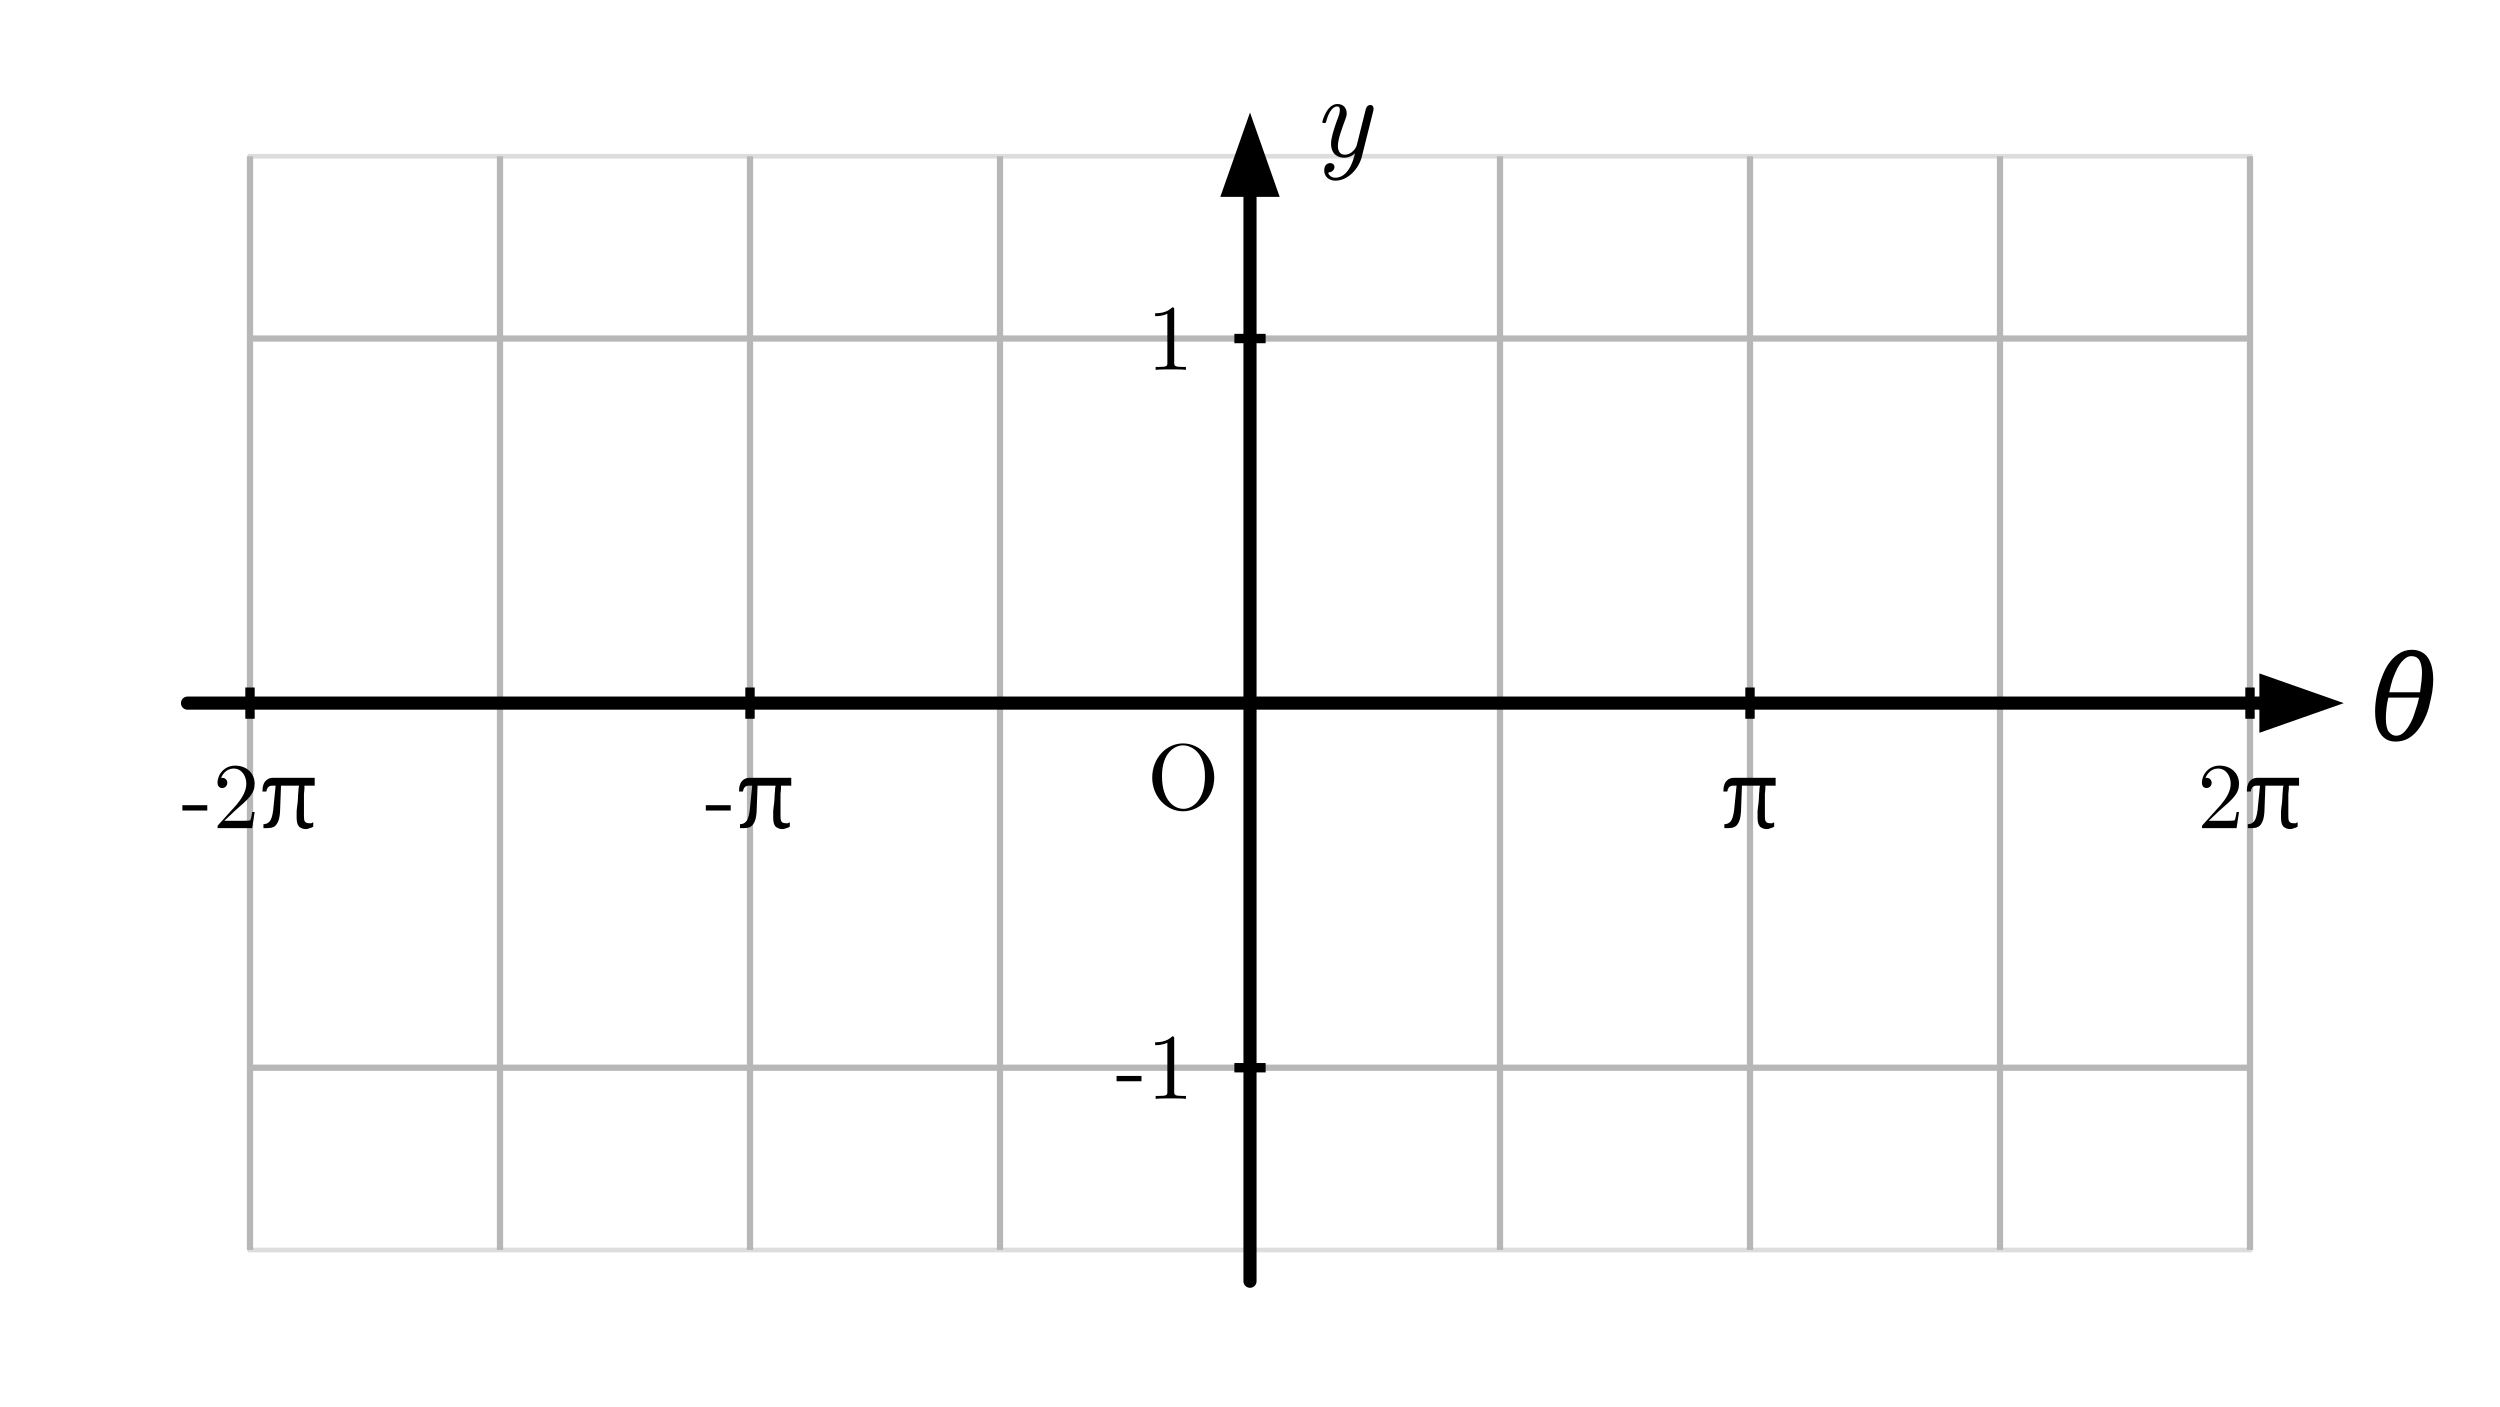
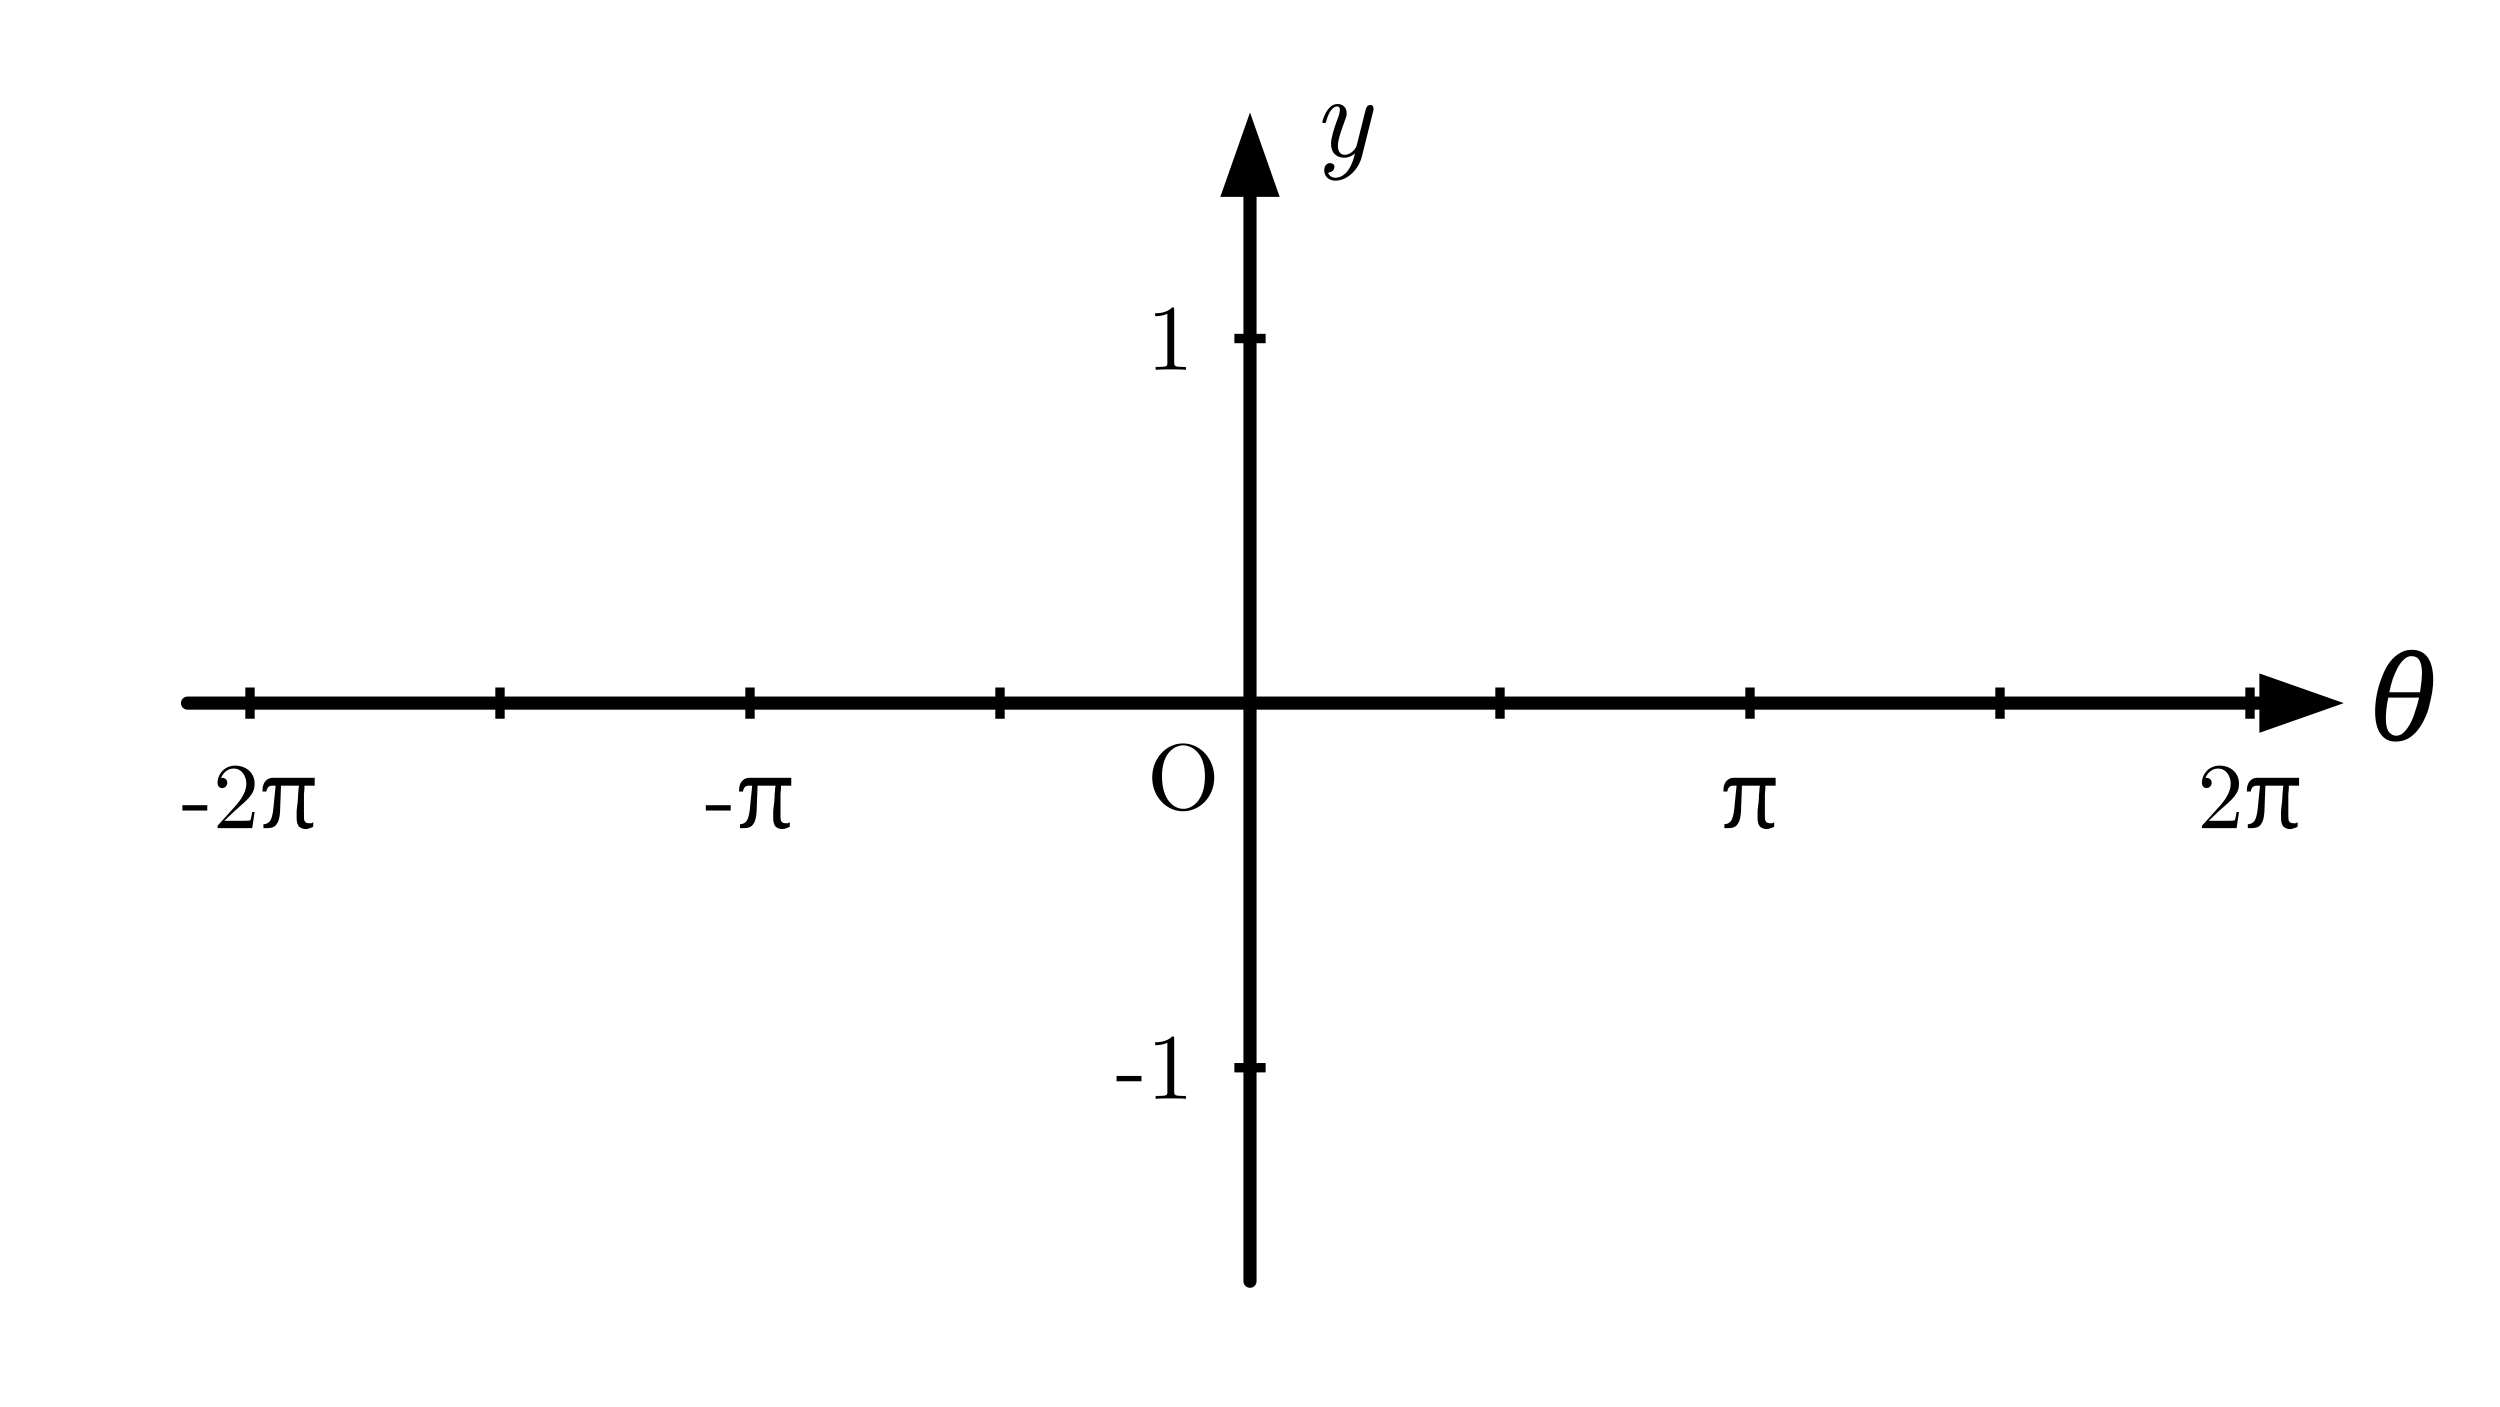
<svg xmlns="http://www.w3.org/2000/svg" width="80mm" height="45mm" viewBox="0 0 80 45">
  <defs>
    <style>
-       .grid {
-         stroke: #b7b7b7;
-         stroke-width: 0.20;
-         fill: none;
-       }
-       .frame-guide {
-         stroke: #dddddd;
-         stroke-width: 0.15;
-         fill: none;
-       }
      .axis {
        stroke: #000000;
        stroke-width: 0.42;
        fill: none;
        stroke-linecap: round;
      }
      .axis-arrow {
        fill: #000000;
        stroke: none;
      }
      .tick {
        stroke: #000000;
        stroke-width: 0.30;
      }
      .curve {
        stroke: #000000;
        stroke-width: 0.42;
        fill: none;
        stroke-linecap: round;
        stroke-linejoin: round;
      }
      .axis-label,
      .tick-label {
        font-family: "CMU Serif", "Latin Modern Roman",
                     "Computer Modern Serif", serif;
        fill: #000000;
      }
      .axis-label {
        font-size: 3.8px;
        font-style: italic;
      }
      .tick-label {
        font-size: 3.0px;
        font-style: normal;
      }
    </style>
    <clipPath id="graph-clip">
      <rect x="8" y="5" width="64" height="35" />
    </clipPath>
  </defs>
-   <g id="grid-layer">
-     <rect class="frame-guide" x="8" y="5" width="64" height="35" />
-     <line class="grid" x1="8" y1="5" x2="8" y2="40" />
-     <line class="grid" x1="16" y1="5" x2="16" y2="40" />
-     <line class="grid" x1="24" y1="5" x2="24" y2="40" />
-     <line class="grid" x1="32" y1="5" x2="32" y2="40" />
-     <line class="grid" x1="40" y1="5" x2="40" y2="40" />
-     <line class="grid" x1="48" y1="5" x2="48" y2="40" />
-     <line class="grid" x1="56" y1="5" x2="56" y2="40" />
-     <line class="grid" x1="64" y1="5" x2="64" y2="40" />
-     <line class="grid" x1="72" y1="5" x2="72" y2="40" />
-     <line class="grid" x1="8" y1="10.833" x2="72" y2="10.833" />
-     <line class="grid" x1="8" y1="22.5" x2="72" y2="22.5" />
-     <line class="grid" x1="8" y1="34.167" x2="72" y2="34.167" />
-   </g>
  <g id="axis-layer">
    <line class="axis" x1="6" y1="22.5" x2="72.8" y2="22.5" />
    <polygon class="axis-arrow" points="75,22.5 72.3,21.55 72.3,23.45" />
    <line class="axis" x1="40" y1="41" x2="40" y2="5.8" />
    <polygon class="axis-arrow" points="40,3.6 39.05,6.3 40.95,6.3" />
    <line class="tick" x1="8" y1="22" x2="8" y2="23" />
+     <line class="tick" x1="16" y1="22" x2="16" y2="23" />
    <line class="tick" x1="24" y1="22" x2="24" y2="23" />
+     <line class="tick" x1="32" y1="22" x2="32" y2="23" />
+     <line class="tick" x1="48" y1="22" x2="48" y2="23" />
    <line class="tick" x1="56" y1="22" x2="56" y2="23" />
+     <line class="tick" x1="64" y1="22" x2="64" y2="23" />
    <line class="tick" x1="72" y1="22" x2="72" y2="23" />
    <line class="tick" x1="39.5" y1="10.833" x2="40.5" y2="10.833" />
    <line class="tick" x1="39.5" y1="34.167" x2="40.5" y2="34.167" />
    <text class="tick-label" x="36.7" y="25.9">O</text>
    <text class="axis-label" x="75.8" y="23.7">θ</text>
    <text class="axis-label" x="42.0" y="5.0">y</text>
    <text class="tick-label" x="8" y="26.5" text-anchor="middle">-2π</text>
    <text class="tick-label" x="24" y="26.5" text-anchor="middle">-π</text>
    <text class="tick-label" x="56" y="26.5" text-anchor="middle">π</text>
    <text class="tick-label" x="72" y="26.5" text-anchor="middle">2π</text>
    <text class="tick-label" x="38.2" y="11.833" text-anchor="end">1</text>
    <text class="tick-label" x="38.2" y="35.167" text-anchor="end">-1</text>
  </g>
  <g id="answer-layer" style="display:none" clip-path="url(#graph-clip)">
    <path class="curve" d="M 8,10.833              C 10.667,10.833 13.333,16.391 16,22.5              C 18.667,28.609 21.333,34.167 24,34.167              C 26.667,34.167 29.333,28.609 32,22.5              C 34.667,16.391 37.333,10.833 40,10.833              C 42.667,10.833 45.333,16.391 48,22.5              C 50.667,28.609 53.333,34.167 56,34.167              C 58.667,34.167 61.333,28.609 64,22.5              C 66.667,16.391 69.333,10.833 72,10.833" />
  </g>
</svg>
